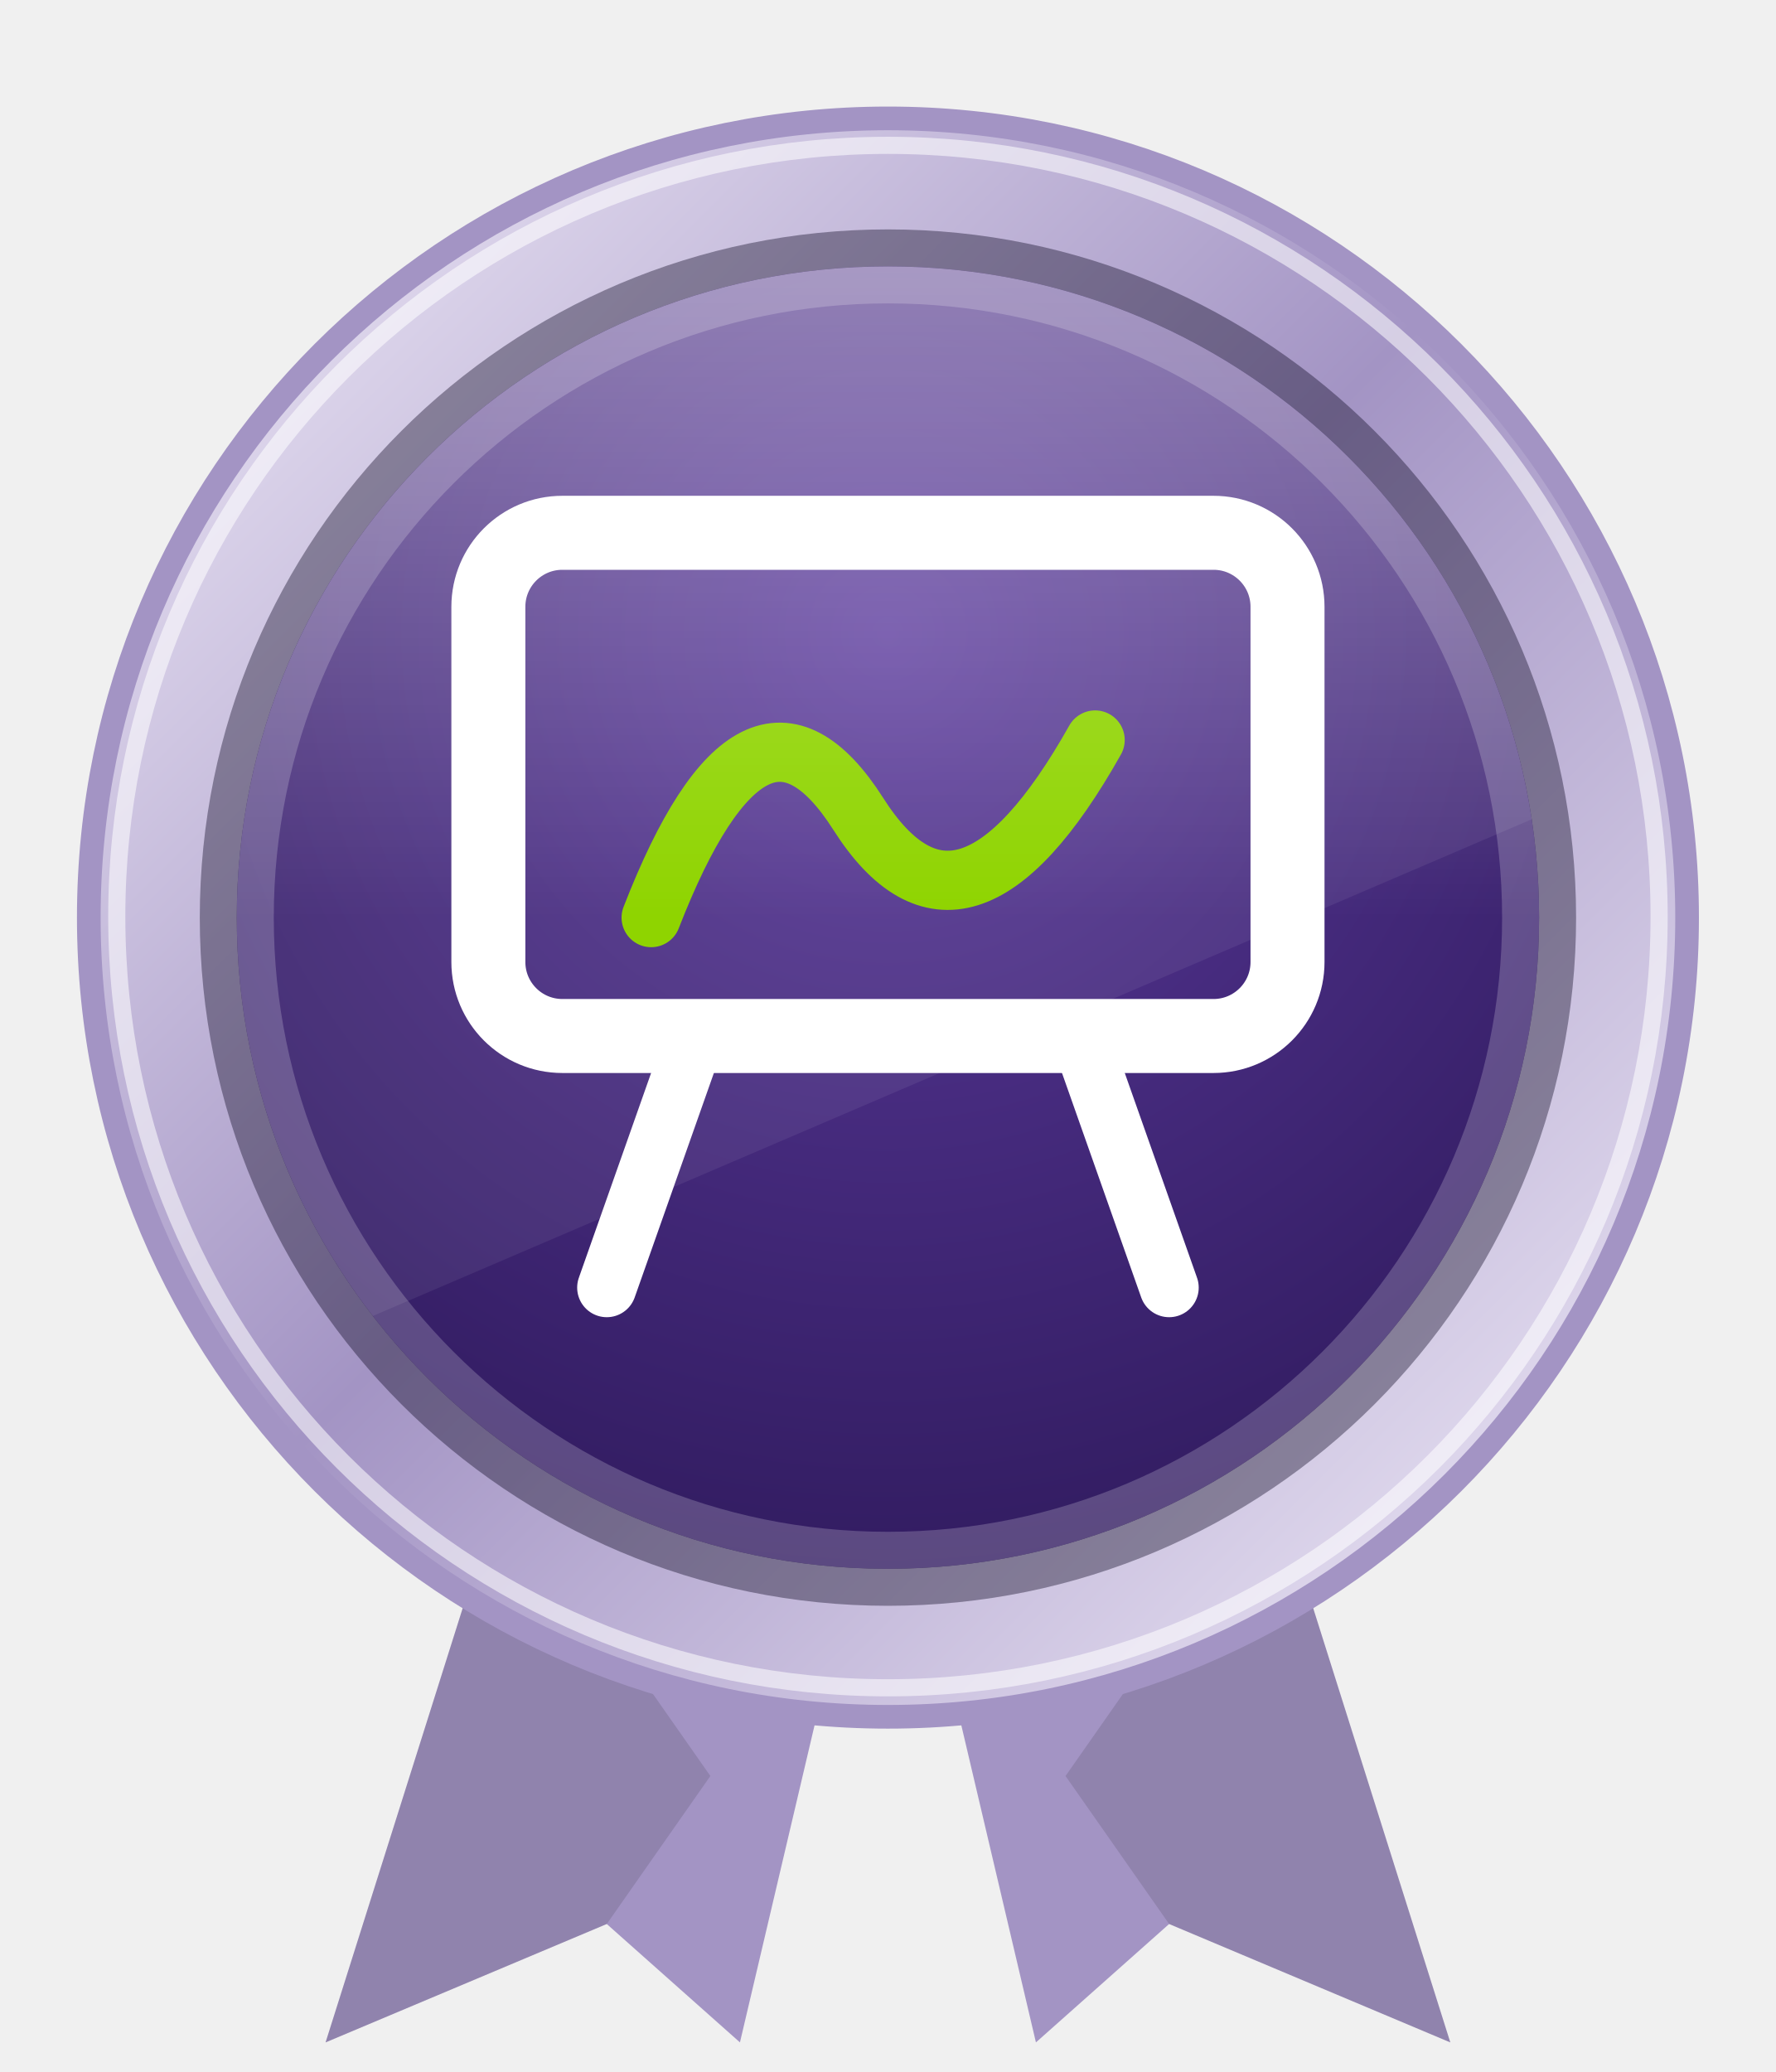
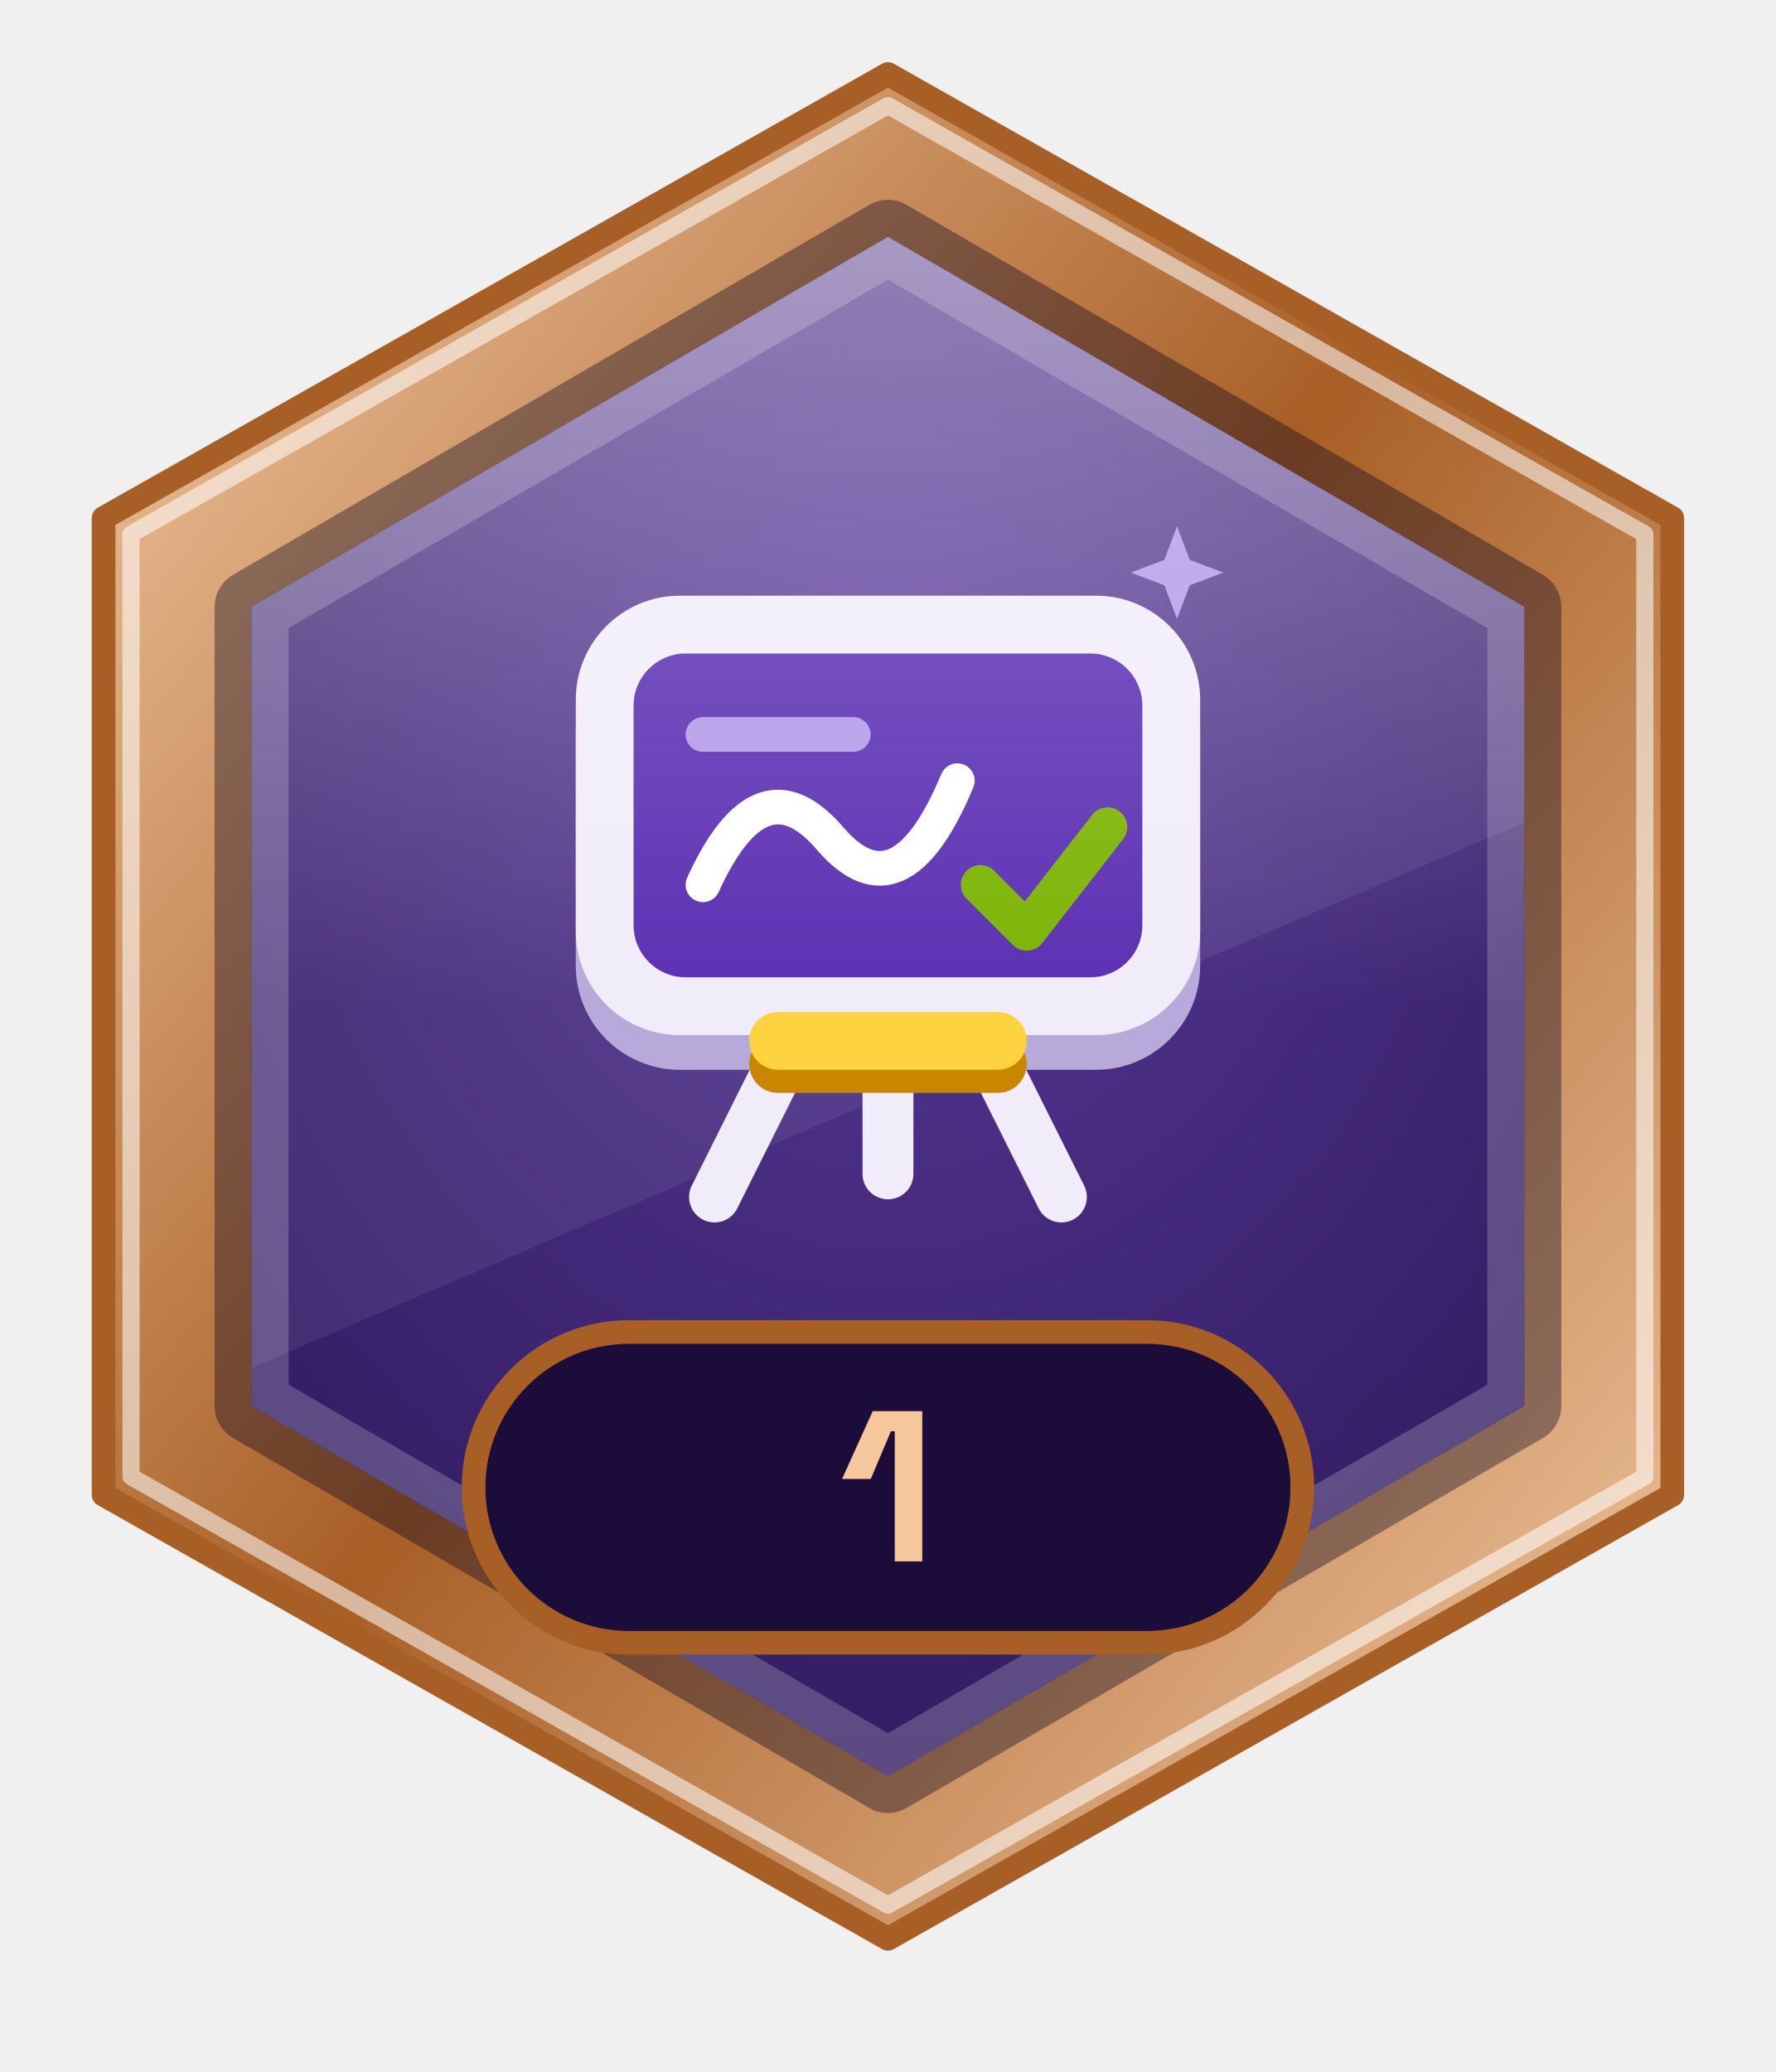
- <svg xmlns="http://www.w3.org/2000/svg" viewBox="0 0 120 140" role="img" aria-label="Prima tablă">
+ <svg xmlns="http://www.w3.org/2000/svg" viewBox="0 0 120 140" role="img" aria-label="La tablă">
  <defs>
-     <linearGradient id="pb301r" x1="0" y1="0" x2="1" y2="1">
-       <stop offset="0" stop-color="#F4F0FB" />
-       <stop offset=".48" stop-color="#A394C4" />
-       <stop offset="1" stop-color="#F4F0FB" />
+     <linearGradient id="pb297r" x1="0" y1="0" x2="1" y2="1">
+       <stop offset="0" stop-color="#F6CFAA" />
+       <stop offset=".48" stop-color="#A85F26" />
+       <stop offset="1" stop-color="#F6CFAA" />
    </linearGradient>
-     <radialGradient id="pb301f" cx=".5" cy=".28" r=".85">
+     <radialGradient id="pb297f" cx=".5" cy=".28" r=".85">
      <stop offset="0" stop-color="#5B3A9C" />
      <stop offset="1" stop-color="#2B1757" />
    </radialGradient>
-     <linearGradient id="pb301g" x1="0" y1="0" x2="0" y2="1">
+     <linearGradient id="pb297g" x1="0" y1="0" x2="0" y2="1">
      <stop offset="0" stop-color="#fff" stop-opacity="0.34" />
      <stop offset=".5" stop-color="#fff" stop-opacity="0" />
    </linearGradient>
-     <clipPath id="pb301c">
-       <path d="M16 62A44 44 0 1 0 104 62A44 44 0 1 0 16 62Z" />
+     <clipPath id="pb297c">
+       <path d="M60 16L103 41V95L60 120L17 95V41Z" />
    </clipPath>
  </defs>
-   <path d="M34 100L22 138L41 130L50 138L58 104Z" fill="#A394C4" />
-   <path d="M86 100L98 138L79 130L70 138L62 104Z" fill="#A394C4" />
-   <path d="M34 100L22 138L41 130L48 120Z" fill="#000" opacity=".12" />
-   <path d="M86 100L98 138L79 130L72 120Z" fill="#000" opacity=".12" />
-   <path d="M6 62A54 54 0 1 0 114 62A54 54 0 1 0 6 62Z" fill="url(#pb301r)" stroke="#A394C4" stroke-width="1.6" stroke-linejoin="round" />
-   <path d="M6 62A54 54 0 1 0 114 62A54 54 0 1 0 6 62Z" fill="none" stroke="#fff" stroke-opacity="0.55" stroke-width="1.2" stroke-linejoin="round" transform="translate(60 60) scale(.965) translate(-60 -60)" />
-   <path d="M16 62A44 44 0 1 0 104 62A44 44 0 1 0 16 62Z" fill="rgba(10,4,30,.38)" stroke="rgba(10,4,30,.38)" stroke-width="5" stroke-linejoin="round" />
-   <path d="M16 62A44 44 0 1 0 104 62A44 44 0 1 0 16 62Z" fill="url(#pb301f)" />
-   <g clip-path="url(#pb301c)">
-     <path d="M16 62A44 44 0 1 0 104 62A44 44 0 1 0 16 62Z" fill="none" stroke="#fff" stroke-opacity="0.2" stroke-width="5" />
+   <path d="M60 5L113 35V101L60 131L7 101V35Z" fill="url(#pb297r)" stroke="#A85F26" stroke-width="1.6" stroke-linejoin="round" />
+   <path d="M60 5L113 35V101L60 131L7 101V35Z" fill="none" stroke="#fff" stroke-opacity="0.55" stroke-width="1.2" stroke-linejoin="round" transform="translate(60 66) scale(.965) translate(-60 -66)" />
+   <path d="M60 16L103 41V95L60 120L17 95V41Z" fill="rgba(10,4,30,.38)" stroke="rgba(10,4,30,.38)" stroke-width="5" stroke-linejoin="round" />
+   <path d="M60 16L103 41V95L60 120L17 95V41Z" fill="url(#pb297f)" />
+   <g clip-path="url(#pb297c)">
+     <path d="M60 16L103 41V95L60 120L17 95V41Z" fill="none" stroke="#fff" stroke-opacity="0.2" stroke-width="5" />
    <path d="M-10 36L130 -4V44L-10 104Z" fill="#fff" opacity="0.07" />
  </g>
-   <g transform="translate(60 60)">
-     <rect x="-27" y="-24" width="54" height="34" rx="5" fill="none" stroke="#FFFFFF" stroke-width="5" />
-     <path d="M-16 2Q-9 -16 -2 -5T14 -10" fill="none" stroke="#8FD400" stroke-width="4" stroke-linecap="round" />
-     <path d="M-13 10L-19 27M13 10L19 27" stroke="#FFFFFF" stroke-width="4" stroke-linecap="round" />
+   <g transform="translate(35 34) scale(0.7813) translate(0 0)">
+     <path d="M24 46L17 60M40 46L47 60" fill="none" stroke="#F1ECFA" stroke-width="4.4" stroke-linecap="round" />
+     <path d="M32 46V58" fill="none" stroke="#F1ECFA" stroke-width="4.4" stroke-linecap="round" />
+     <g transform="translate(0 3)">
+       <rect x="5" y="8" width="54" height="38" rx="9" fill="#B7A9DA" />
+     </g>
+     <rect x="5" y="8" width="54" height="38" rx="9" fill="#F1ECFA" />
+     <rect x="10" y="13" width="44" height="28" rx="4.5" fill="#5B2FB3" />
+     <path d="M16 33Q21 22 27 29T38 24" fill="none" stroke="#fff" stroke-width="3" stroke-linecap="round" stroke-linejoin="round" />
+     <path d="M16 20h13" fill="none" stroke="#B49AE8" stroke-width="3" stroke-linecap="round" />
+     <path d="M40 33l4 4 7-9" fill="none" stroke="#7BB403" stroke-width="3.4" stroke-linecap="round" stroke-linejoin="round" />
+     <g transform="translate(0 2)">
+       <rect x="20" y="44" width="24" height="5" rx="2.5" fill="#C98600" />
+     </g>
+     <rect x="20" y="44" width="24" height="5" rx="2.5" fill="#FFD23F" />
+     <path d="M57 2 l1.1 2.9 2.9 1.1 -2.9 1.1 -1.1 2.9 -1.1 -2.9 -2.9 -1.1 2.9 -1.1 Z" fill="#B49AE8" />
  </g>
-   <path d="M16 62A44 44 0 1 0 104 62A44 44 0 1 0 16 62Z" fill="url(#pb301g)" />
+   <path d="M60 16L103 41V95L60 120L17 95V41Z" fill="url(#pb297g)" />
+   <rect x="32" y="90" width="56" height="21" rx="10.5" fill="#1B0C3A" stroke="#A85F26" stroke-width="1.6" />
+   <path d="M62.32 105.5L60.46 105.5L60.46 96.71L60.2 96.71L58.84 99.93L56.9 99.93L58.97 95.35L62.32 95.35L62.32 105.5" fill="#F5C79B" fill-rule="evenodd" />
</svg>
